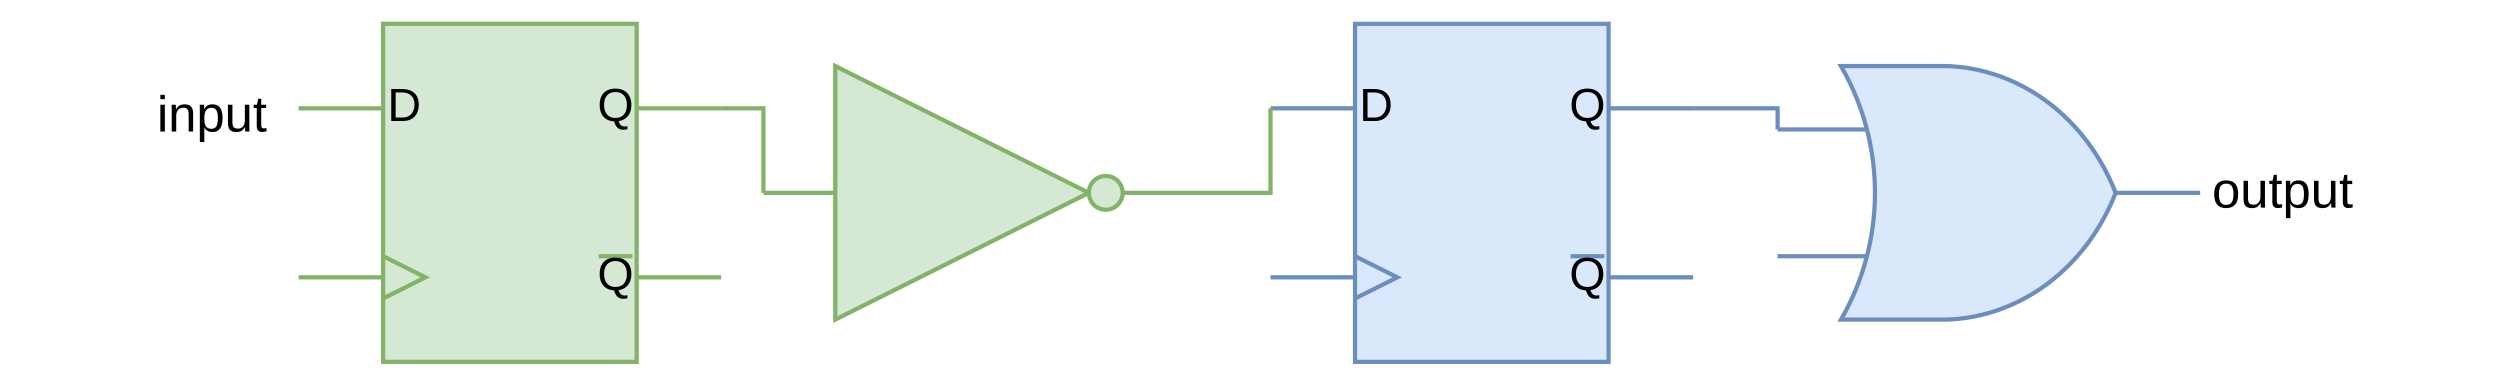
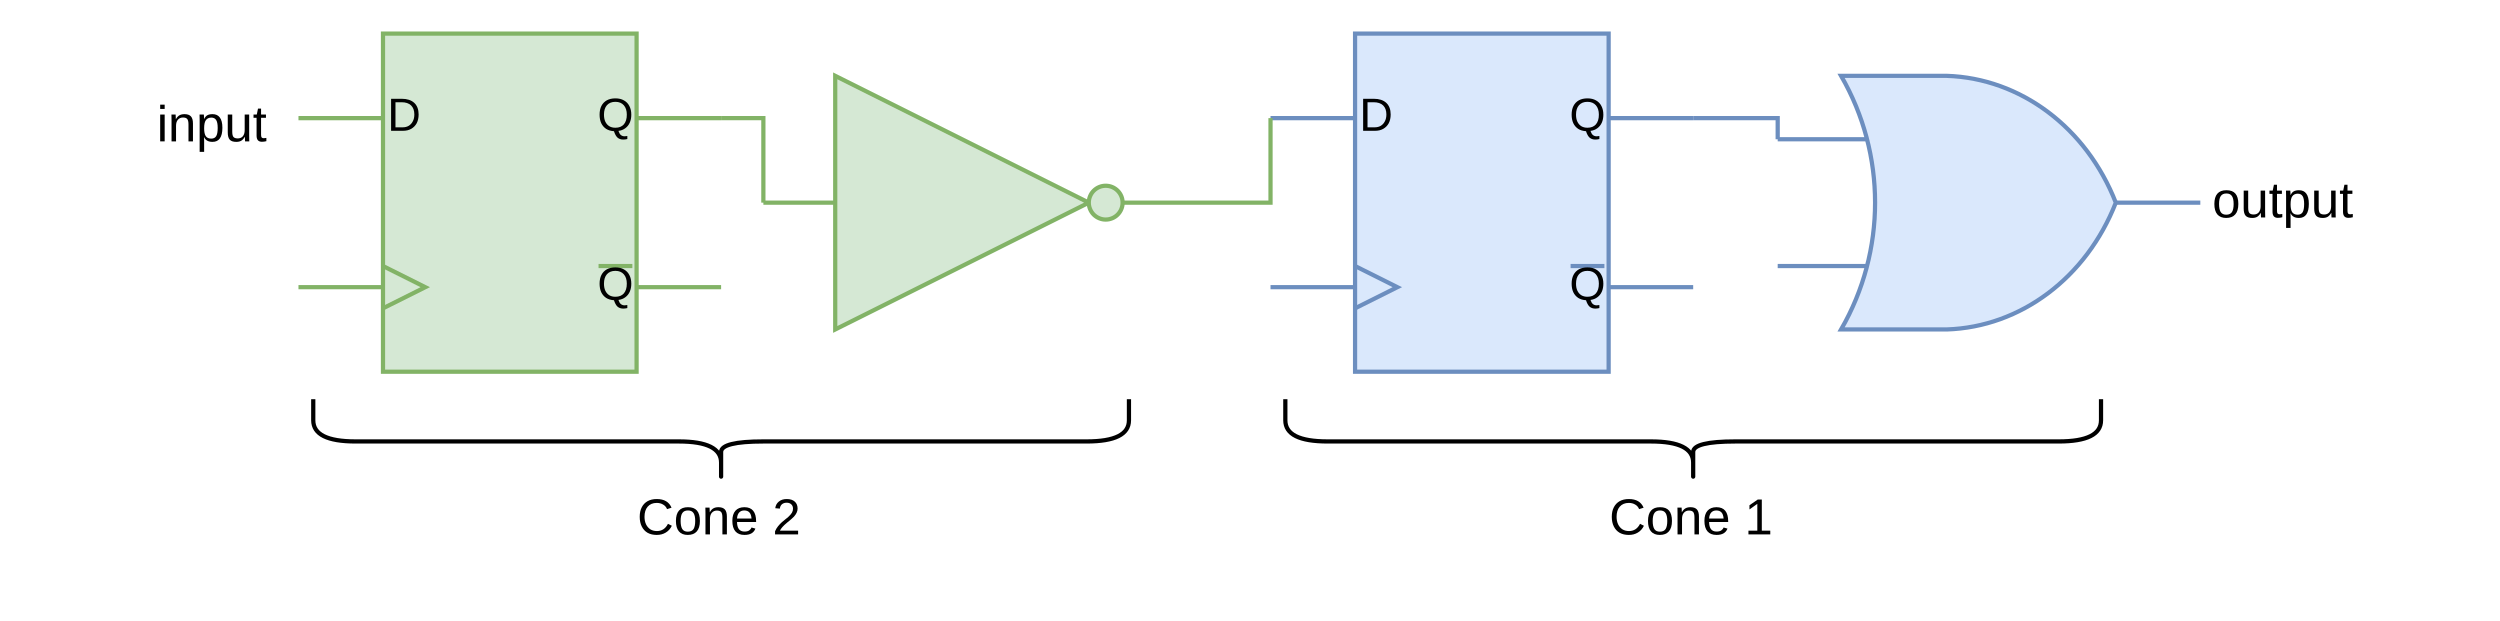
- <svg xmlns="http://www.w3.org/2000/svg" xmlns:xlink="http://www.w3.org/1999/xlink" width="383.04" height="59.04" viewBox="0 0 383.04 59.04">
+ <svg xmlns="http://www.w3.org/2000/svg" xmlns:xlink="http://www.w3.org/1999/xlink" width="383.04" height="95.04" viewBox="0 0 383.04 95.04">
  <defs>
    <g>
      <g id="glyph-0-0">
        <path d="M 4.797 -2.5 C 4.797 -1.977 4.695 -1.531 4.5 -1.156 C 4.301 -0.789 4.02 -0.504 3.656 -0.297 C 3.301 -0.098 2.891 0 2.422 0 L 0.578 0 L 0.578 -4.906 L 2.203 -4.906 C 3.035 -4.906 3.676 -4.695 4.125 -4.281 C 4.57 -3.863 4.797 -3.27 4.797 -2.5 Z M 4.141 -2.5 C 4.141 -3.102 3.973 -3.566 3.641 -3.891 C 3.305 -4.211 2.82 -4.375 2.188 -4.375 L 1.25 -4.375 L 1.25 -0.531 L 2.344 -0.531 C 2.707 -0.531 3.02 -0.609 3.281 -0.766 C 3.551 -0.93 3.758 -1.16 3.906 -1.453 C 4.062 -1.742 4.141 -2.094 4.141 -2.5 Z M 4.141 -2.5 " />
      </g>
      <g id="glyph-0-1">
        <path d="M 5.203 -2.469 C 5.203 -2.008 5.125 -1.602 4.969 -1.25 C 4.812 -0.895 4.582 -0.609 4.281 -0.391 C 3.988 -0.172 3.641 -0.035 3.234 0.016 C 3.328 0.305 3.445 0.516 3.594 0.641 C 3.75 0.773 3.945 0.844 4.188 0.844 C 4.32 0.844 4.457 0.828 4.594 0.797 L 4.594 1.266 C 4.375 1.316 4.164 1.344 3.969 1.344 C 3.613 1.344 3.32 1.242 3.094 1.047 C 2.875 0.848 2.691 0.52 2.547 0.062 C 2.078 0.031 1.676 -0.086 1.344 -0.297 C 1.02 -0.516 0.77 -0.805 0.594 -1.172 C 0.426 -1.547 0.344 -1.977 0.344 -2.469 C 0.344 -3 0.438 -3.445 0.625 -3.812 C 0.82 -4.188 1.098 -4.473 1.453 -4.672 C 1.816 -4.867 2.254 -4.969 2.766 -4.969 C 3.285 -4.969 3.723 -4.863 4.078 -4.656 C 4.441 -4.457 4.719 -4.172 4.906 -3.797 C 5.102 -3.43 5.203 -2.988 5.203 -2.469 Z M 4.516 -2.469 C 4.516 -3.082 4.363 -3.562 4.062 -3.906 C 3.758 -4.258 3.328 -4.438 2.766 -4.438 C 2.211 -4.438 1.781 -4.266 1.469 -3.922 C 1.164 -3.578 1.016 -3.094 1.016 -2.469 C 1.016 -2.062 1.082 -1.707 1.219 -1.406 C 1.363 -1.102 1.566 -0.867 1.828 -0.703 C 2.086 -0.547 2.398 -0.469 2.766 -0.469 C 3.328 -0.469 3.758 -0.641 4.062 -0.984 C 4.363 -1.336 4.516 -1.832 4.516 -2.469 Z M 4.516 -2.469 " />
      </g>
      <g id="glyph-1-0">
        <path d="M 1.203 -5.625 L 1.203 -4.969 L 0.516 -4.969 L 0.516 -5.625 Z M 1.203 -4.109 L 1.203 0 L 0.516 0 L 0.516 -4.109 Z M 1.203 -4.109 " />
      </g>
      <g id="glyph-1-1">
        <path d="M 1.219 -2.375 L 1.219 0 L 0.531 0 L 0.531 -3.234 C 0.531 -3.703 0.523 -3.992 0.516 -4.109 L 1.156 -4.109 C 1.164 -4.035 1.172 -3.938 1.172 -3.812 C 1.18 -3.688 1.188 -3.551 1.188 -3.406 L 1.203 -3.406 C 1.359 -3.688 1.539 -3.883 1.75 -4 C 1.957 -4.113 2.211 -4.172 2.516 -4.172 C 2.961 -4.172 3.289 -4.055 3.5 -3.828 C 3.707 -3.598 3.812 -3.234 3.812 -2.734 L 3.812 0 L 3.125 0 L 3.125 -2.594 C 3.125 -2.988 3.062 -3.266 2.938 -3.422 C 2.812 -3.578 2.594 -3.656 2.281 -3.656 C 1.957 -3.656 1.695 -3.539 1.5 -3.312 C 1.312 -3.094 1.219 -2.781 1.219 -2.375 Z M 1.219 -2.375 " />
      </g>
      <g id="glyph-1-2">
        <path d="M 4 -2.078 C 4 -0.641 3.492 0.078 2.484 0.078 C 1.848 0.078 1.422 -0.16 1.203 -0.641 L 1.188 -0.641 C 1.195 -0.617 1.203 -0.406 1.203 0 L 1.203 1.609 L 0.516 1.609 L 0.516 -3.266 C 0.516 -3.68 0.508 -3.961 0.5 -4.109 L 1.156 -4.109 C 1.164 -4.098 1.172 -4.047 1.172 -3.953 C 1.18 -3.867 1.188 -3.773 1.188 -3.672 C 1.195 -3.566 1.203 -3.488 1.203 -3.438 L 1.219 -3.438 C 1.332 -3.695 1.488 -3.883 1.688 -4 C 1.895 -4.113 2.16 -4.172 2.484 -4.172 C 2.984 -4.172 3.359 -4 3.609 -3.656 C 3.867 -3.32 4 -2.797 4 -2.078 Z M 3.281 -2.062 C 3.281 -2.625 3.203 -3.023 3.047 -3.266 C 2.891 -3.516 2.645 -3.641 2.312 -3.641 C 1.938 -3.641 1.656 -3.508 1.469 -3.25 C 1.289 -3 1.203 -2.582 1.203 -2 C 1.203 -1.457 1.285 -1.055 1.453 -0.797 C 1.629 -0.547 1.91 -0.422 2.297 -0.422 C 2.641 -0.422 2.891 -0.547 3.047 -0.797 C 3.203 -1.047 3.281 -1.469 3.281 -2.062 Z M 3.281 -2.062 " />
      </g>
      <g id="glyph-1-3">
        <path d="M 3.109 -0.703 C 2.953 -0.422 2.77 -0.219 2.562 -0.094 C 2.363 0.02 2.113 0.078 1.812 0.078 C 1.352 0.078 1.02 -0.031 0.812 -0.25 C 0.602 -0.477 0.5 -0.852 0.5 -1.375 L 0.5 -4.109 L 1.188 -4.109 L 1.188 -1.5 C 1.188 -1.094 1.25 -0.816 1.375 -0.672 C 1.508 -0.523 1.727 -0.453 2.031 -0.453 C 2.363 -0.453 2.625 -0.562 2.812 -0.781 C 3 -1.008 3.094 -1.32 3.094 -1.719 L 3.094 -4.109 L 3.781 -4.109 L 3.781 -0.875 C 3.781 -0.395 3.785 -0.102 3.797 0 L 3.156 0 C 3.156 -0.008 3.148 -0.066 3.141 -0.172 C 3.141 -0.285 3.133 -0.461 3.125 -0.703 Z M 3.109 -0.703 " />
      </g>
      <g id="glyph-1-4">
        <path d="M 2.094 -0.031 C 1.875 0.031 1.645 0.062 1.406 0.062 C 0.863 0.062 0.594 -0.25 0.594 -0.875 L 0.594 -3.609 L 0.125 -3.609 L 0.125 -4.109 L 0.625 -4.109 L 0.812 -5.016 L 1.281 -5.016 L 1.281 -4.109 L 2.031 -4.109 L 2.031 -3.609 L 1.281 -3.609 L 1.281 -1.016 C 1.281 -0.816 1.312 -0.676 1.375 -0.594 C 1.438 -0.52 1.547 -0.484 1.703 -0.484 C 1.785 -0.484 1.914 -0.5 2.094 -0.531 Z M 2.094 -0.031 " />
      </g>
      <g id="glyph-1-5">
        <path d="M 4 -2.062 C 4 -1.344 3.836 -0.805 3.516 -0.453 C 3.203 -0.098 2.742 0.078 2.141 0.078 C 1.547 0.078 1.094 -0.102 0.781 -0.469 C 0.477 -0.832 0.328 -1.363 0.328 -2.062 C 0.328 -3.469 0.941 -4.172 2.172 -4.172 C 2.797 -4.172 3.254 -4 3.547 -3.656 C 3.848 -3.312 4 -2.781 4 -2.062 Z M 3.281 -2.062 C 3.281 -2.625 3.191 -3.031 3.016 -3.281 C 2.848 -3.539 2.566 -3.672 2.172 -3.672 C 1.773 -3.672 1.488 -3.539 1.312 -3.281 C 1.133 -3.02 1.047 -2.613 1.047 -2.062 C 1.047 -1.52 1.129 -1.109 1.297 -0.828 C 1.473 -0.555 1.754 -0.422 2.141 -0.422 C 2.547 -0.422 2.836 -0.551 3.016 -0.812 C 3.191 -1.082 3.281 -1.5 3.281 -2.062 Z M 3.281 -2.062 " />
      </g>
+       <g id="glyph-1-6">
+         <path d="M 3.031 -0.516 C 3.781 -0.516 4.344 -0.883 4.719 -1.625 L 5.312 -1.328 C 5.094 -0.867 4.781 -0.52 4.375 -0.281 C 3.977 -0.039 3.52 0.078 3 0.078 C 2.457 0.078 1.988 -0.031 1.594 -0.25 C 1.207 -0.477 0.91 -0.801 0.703 -1.219 C 0.492 -1.633 0.391 -2.129 0.391 -2.703 C 0.391 -3.266 0.492 -3.75 0.703 -4.156 C 0.91 -4.562 1.207 -4.875 1.594 -5.094 C 1.988 -5.312 2.457 -5.422 3 -5.422 C 4.145 -5.422 4.898 -4.977 5.266 -4.094 L 4.578 -3.875 C 4.453 -4.188 4.25 -4.422 3.969 -4.578 C 3.695 -4.742 3.375 -4.828 3 -4.828 C 2.406 -4.828 1.941 -4.633 1.609 -4.25 C 1.285 -3.875 1.125 -3.359 1.125 -2.703 C 1.125 -2.266 1.203 -1.879 1.359 -1.547 C 1.516 -1.223 1.734 -0.969 2.016 -0.781 C 2.305 -0.602 2.645 -0.516 3.031 -0.516 Z M 3.031 -0.516 " />
+       </g>
+       <g id="glyph-1-7">
+         <path d="M 1.047 -1.906 C 1.047 -1.438 1.141 -1.07 1.328 -0.812 C 1.523 -0.562 1.812 -0.438 2.188 -0.438 C 2.488 -0.438 2.727 -0.492 2.906 -0.609 C 3.082 -0.734 3.203 -0.883 3.266 -1.062 L 3.859 -0.891 C 3.617 -0.242 3.062 0.078 2.188 0.078 C 1.582 0.078 1.117 -0.102 0.797 -0.469 C 0.484 -0.832 0.328 -1.367 0.328 -2.078 C 0.328 -2.754 0.484 -3.27 0.797 -3.625 C 1.117 -3.988 1.578 -4.172 2.172 -4.172 C 3.367 -4.172 3.969 -3.445 3.969 -2 L 3.969 -1.906 Z M 3.266 -2.438 C 3.234 -2.863 3.125 -3.176 2.938 -3.375 C 2.758 -3.57 2.5 -3.672 2.156 -3.672 C 1.82 -3.672 1.555 -3.562 1.359 -3.344 C 1.172 -3.125 1.066 -2.82 1.047 -2.438 Z M 3.266 -2.438 " />
+       </g>
+       <g id="glyph-1-8">
+ </g>
+       <g id="glyph-1-9">
+         <path d="M 3.922 -0.578 L 3.922 0 L 0.391 0 L 0.391 -0.484 C 0.516 -0.773 0.672 -1.035 0.859 -1.266 C 1.047 -1.492 1.238 -1.695 1.438 -1.875 C 1.645 -2.062 1.852 -2.234 2.062 -2.391 C 2.156 -2.461 2.25 -2.535 2.344 -2.609 C 2.438 -2.691 2.52 -2.773 2.594 -2.859 C 2.758 -3.016 2.891 -3.176 2.984 -3.344 C 3.086 -3.52 3.141 -3.719 3.141 -3.938 C 3.141 -4.227 3.051 -4.453 2.875 -4.609 C 2.707 -4.773 2.473 -4.859 2.172 -4.859 C 1.879 -4.859 1.641 -4.781 1.453 -4.625 C 1.266 -4.469 1.156 -4.242 1.125 -3.953 L 0.422 -4.016 C 0.473 -4.441 0.656 -4.781 0.969 -5.031 C 1.281 -5.289 1.68 -5.422 2.172 -5.422 C 2.711 -5.422 3.125 -5.289 3.406 -5.031 C 3.695 -4.781 3.844 -4.422 3.844 -3.953 C 3.844 -3.547 3.656 -3.133 3.281 -2.719 C 3.094 -2.52 2.734 -2.207 2.203 -1.781 C 1.641 -1.312 1.285 -0.91 1.141 -0.578 Z M 3.922 -0.578 " />
+       </g>
+       <g id="glyph-1-10">
+         <path d="M 3.938 -0.578 L 3.938 0 L 0.594 0 L 0.594 -0.578 L 1.953 -0.578 L 1.953 -4.688 L 0.75 -3.828 L 0.75 -4.469 L 2.016 -5.344 L 2.641 -5.344 L 2.641 -0.578 Z M 3.938 -0.578 " />
+       </g>
    </g>
    <clipPath id="clip-0">
-       <path clip-rule="nonzero" d="M 272 2.25 L 334 2.25 L 334 57 L 272 57 Z M 272 2.25 " />
+       <path clip-rule="nonzero" d="M 0 0 L 383.039 0 L 383.039 95.039 L 0 95.039 Z M 0 0 " />
    </clipPath>
    <clipPath id="clip-1">
-       <path clip-rule="nonzero" d="M 118 2.25 L 176 2.25 L 176 57 L 118 57 Z M 118 2.25 " />
+       <path clip-rule="nonzero" d="M 272 3.75 L 334 3.75 L 334 60 L 272 60 Z M 272 3.75 " />
+     </clipPath>
+     <clipPath id="clip-2">
+       <path clip-rule="nonzero" d="M 118 3.75 L 176 3.75 L 176 60 L 118 60 Z M 118 3.75 " />
    </clipPath>
  </defs>
-   <path fill-rule="nonzero" fill="rgb(83.53%, 90.979%, 83.139%)" fill-opacity="1" stroke-width="1" stroke-linecap="butt" stroke-linejoin="miter" stroke="rgb(50.98%, 70.2%, 39.999%)" stroke-opacity="1" stroke-miterlimit="4" d="M 130.002 90.002 L 189.997 90.002 L 189.997 169.998 L 130.002 169.998 Z M 130.002 90.002 " transform="matrix(0.647443, 0, 0, 0.647443, -25.46548, -54.62244)" />
-   <path fill="none" stroke-width="1" stroke-linecap="butt" stroke-linejoin="miter" stroke="rgb(50.98%, 70.2%, 39.999%)" stroke-opacity="1" stroke-miterlimit="10" d="M 110.001 110.002 L 130.002 110.002 M 110.001 149.997 L 130.002 149.997 M 189.997 110.002 L 209.998 110.002 M 181.001 145.002 L 189.002 145.002 M 130.002 145.002 L 139.999 149.997 L 130.002 154.999 M 189.997 149.997 L 209.998 149.997 " transform="matrix(0.647443, 0, 0, 0.647443, -25.46548, -54.62244)" />
+   <g clip-path="url(#clip-0)">
+     <path fill-rule="nonzero" fill="rgb(100%, 100%, 100%)" fill-opacity="1" d="M 0 0 L 383.25 0 L 383.25 95.25 L 0 95.25 Z M 0 0 " />
+   </g>
+   <path fill-rule="nonzero" fill="rgb(83.53%, 90.979%, 83.139%)" fill-opacity="1" stroke-width="1" stroke-linecap="butt" stroke-linejoin="miter" stroke="rgb(50.98%, 70.2%, 39.999%)" stroke-opacity="1" stroke-miterlimit="4" d="M 129.999 90.001 L 190.003 90.001 L 190.003 170.002 L 129.999 170.002 Z M 129.999 90.001 " transform="matrix(0.64755, 0, 0, 0.64755, -25.5012, -53.13193)" />
+   <path fill="none" stroke-width="1" stroke-linecap="butt" stroke-linejoin="miter" stroke="rgb(50.98%, 70.2%, 39.999%)" stroke-opacity="1" stroke-miterlimit="10" d="M 110.002 109.999 L 129.999 109.999 M 110.002 149.999 L 129.999 149.999 M 190.003 109.999 L 210 109.999 M 181.003 144.998 L 189.002 144.998 M 129.999 144.998 L 140.001 149.999 L 129.999 155 M 190.003 149.999 L 210 149.999 " transform="matrix(0.64755, 0, 0, 0.64755, -25.5012, -53.13193)" />
  <g fill="rgb(0%, 0%, 0%)" fill-opacity="1">
-     <use xlink:href="#glyph-0-0" x="59.367" y="18.538" />
+     <use xlink:href="#glyph-0-0" x="59.343" y="20.04" />
  </g>
  <g fill="rgb(0%, 0%, 0%)" fill-opacity="1">
-     <use xlink:href="#glyph-0-1" x="91.535" y="18.538" />
+     <use xlink:href="#glyph-0-1" x="91.522" y="20.04" />
  </g>
  <g fill="rgb(0%, 0%, 0%)" fill-opacity="1">
-     <use xlink:href="#glyph-0-1" x="91.535" y="44.436" />
+     <use xlink:href="#glyph-0-1" x="91.522" y="45.938" />
  </g>
-   <path fill="none" stroke-width="1" stroke-linecap="butt" stroke-linejoin="miter" stroke="rgb(42.349%, 55.688%, 74.899%)" stroke-opacity="1" stroke-miterlimit="10" d="M 539.998 130.003 L 559.998 130.003 M 460.002 114.998 L 483.001 114.998 M 460.002 145.002 L 483.001 145.002 " transform="matrix(0.647443, 0, 0, 0.647443, -25.46548, -54.62244)" />
-   <path fill-rule="nonzero" fill="rgb(85.489%, 90.979%, 98.819%)" fill-opacity="1" d="M 298.258 10.121 C 309.566 10.484 319.66 18.055 324.152 29.547 C 319.66 41.039 309.566 48.605 298.258 48.969 L 282.07 48.969 C 289.012 36.953 289.012 22.137 282.07 10.121 Z M 298.258 10.121 " />
-   <g clip-path="url(#clip-0)">
-     <path fill="none" stroke-width="1" stroke-linecap="butt" stroke-linejoin="miter" stroke="rgb(42.349%, 55.688%, 74.899%)" stroke-opacity="1" stroke-miterlimit="10" d="M 500.003 99.999 C 517.469 100.56 533.059 112.253 539.998 130.003 C 533.059 147.753 517.469 159.439 500.003 160 L 475 160 C 485.722 141.442 485.722 118.557 475 99.999 Z M 500.003 99.999 " transform="matrix(0.647443, 0, 0, 0.647443, -25.46548, -54.62244)" />
+   <path fill="none" stroke-width="1" stroke-linecap="butt" stroke-linejoin="miter" stroke="rgb(42.349%, 55.688%, 74.899%)" stroke-opacity="1" stroke-miterlimit="10" d="M 540 130.002 L 559.997 130.002 M 459.999 114.999 L 483 114.999 M 459.999 144.998 L 483 144.998 " transform="matrix(0.64755, 0, 0, 0.64755, -25.5012, -53.13193)" />
+   <path fill-rule="nonzero" fill="rgb(85.489%, 90.979%, 98.819%)" fill-opacity="1" d="M 298.273 11.621 C 309.586 11.984 319.684 19.555 324.176 31.051 C 319.684 42.543 309.586 50.113 298.273 50.477 L 282.086 50.477 C 289.027 38.457 289.027 23.641 282.086 11.621 Z M 298.273 11.621 " />
+   <g clip-path="url(#clip-1)">
+     <path fill="none" stroke-width="1" stroke-linecap="butt" stroke-linejoin="miter" stroke="rgb(42.349%, 55.688%, 74.899%)" stroke-opacity="1" stroke-miterlimit="10" d="M 500 99.997 C 517.469 100.558 533.063 112.249 540 130.002 C 533.063 147.749 517.469 159.44 500 160.001 L 475.002 160.001 C 485.721 141.439 485.721 118.559 475.002 99.997 Z M 500 99.997 " transform="matrix(0.64755, 0, 0, 0.64755, -25.5012, -53.13193)" />
  </g>
-   <path fill="none" stroke-width="1" stroke-linecap="butt" stroke-linejoin="miter" stroke="rgb(50.98%, 70.2%, 39.999%)" stroke-opacity="1" stroke-miterlimit="10" d="M 220.001 130.003 L 240.002 130.003 " transform="matrix(0.647443, 0, 0, 0.647443, -25.46548, -54.62244)" />
-   <path fill="none" stroke-width="1" stroke-linecap="butt" stroke-linejoin="miter" stroke="rgb(50.98%, 70.2%, 39.999%)" stroke-opacity="1" stroke-miterlimit="10" d="M 303.997 130.003 L 319.998 130.003 " transform="matrix(0.647443, 0, 0, 0.647443, -25.46548, -54.62244)" />
-   <path fill-rule="nonzero" fill="rgb(83.53%, 90.979%, 83.139%)" fill-opacity="1" d="M 166.824 29.547 L 127.98 48.969 L 127.98 10.121 Z M 166.824 29.547 " />
-   <g clip-path="url(#clip-1)">
-     <path fill="none" stroke-width="1" stroke-linecap="butt" stroke-linejoin="miter" stroke="rgb(50.98%, 70.2%, 39.999%)" stroke-opacity="1" stroke-miterlimit="10" d="M 296.999 130.003 L 237.003 160 L 237.003 99.999 Z M 296.999 130.003 " transform="matrix(0.647443, 0, 0, 0.647443, -25.46548, -54.62244)" />
+   <path fill="none" stroke-width="1" stroke-linecap="butt" stroke-linejoin="miter" stroke="rgb(50.98%, 70.2%, 39.999%)" stroke-opacity="1" stroke-miterlimit="10" d="M 220.002 130.002 L 239.999 130.002 " transform="matrix(0.64755, 0, 0, 0.64755, -25.5012, -53.13193)" />
+   <path fill="none" stroke-width="1" stroke-linecap="butt" stroke-linejoin="miter" stroke="rgb(50.98%, 70.2%, 39.999%)" stroke-opacity="1" stroke-miterlimit="10" d="M 304.002 130.002 L 320 130.002 " transform="matrix(0.64755, 0, 0, 0.64755, -25.5012, -53.13193)" />
+   <path fill-rule="nonzero" fill="rgb(83.53%, 90.979%, 83.139%)" fill-opacity="1" d="M 166.82 31.051 L 127.969 50.477 L 127.969 11.621 Z M 166.82 31.051 " />
+   <g clip-path="url(#clip-2)">
+     <path fill="none" stroke-width="1" stroke-linecap="butt" stroke-linejoin="miter" stroke="rgb(50.98%, 70.2%, 39.999%)" stroke-opacity="1" stroke-miterlimit="10" d="M 296.999 130.002 L 237.001 160.001 L 237.001 99.997 Z M 296.999 130.002 " transform="matrix(0.64755, 0, 0, 0.64755, -25.5012, -53.13193)" />
  </g>
-   <path fill-rule="nonzero" fill="rgb(83.53%, 90.979%, 83.139%)" fill-opacity="1" stroke-width="1" stroke-linecap="butt" stroke-linejoin="miter" stroke="rgb(50.98%, 70.2%, 39.999%)" stroke-opacity="1" stroke-miterlimit="4" d="M 304.999 130.003 C 304.999 130.528 304.896 131.04 304.697 131.529 C 304.492 132.018 304.202 132.452 303.828 132.826 C 303.454 133.206 303.02 133.49 302.531 133.695 C 302.042 133.9 301.53 134.003 300.999 134.003 C 300.468 134.003 299.961 133.9 299.472 133.695 C 298.978 133.49 298.549 133.206 298.169 132.826 C 297.795 132.452 297.505 132.018 297.306 131.529 C 297.101 131.04 296.999 130.528 296.999 130.003 C 296.999 129.472 297.101 128.959 297.306 128.47 C 297.505 127.981 297.795 127.547 298.169 127.173 C 298.549 126.799 298.978 126.509 299.472 126.304 C 299.961 126.099 300.468 126.003 300.999 126.003 C 301.53 126.003 302.042 126.099 302.531 126.304 C 303.02 126.509 303.454 126.799 303.828 127.173 C 304.202 127.547 304.492 127.981 304.697 128.47 C 304.896 128.959 304.999 129.472 304.999 130.003 Z M 304.999 130.003 " transform="matrix(0.647443, 0, 0, 0.647443, -25.46548, -54.62244)" />
-   <path fill="none" stroke-width="1" stroke-linecap="butt" stroke-linejoin="miter" stroke="rgb(50.98%, 70.2%, 39.999%)" stroke-opacity="1" stroke-miterlimit="10" d="M 209.998 110.002 L 220.001 110.002 L 220.001 130.003 " transform="matrix(0.647443, 0, 0, 0.647443, -25.46548, -54.62244)" />
-   <path fill-rule="nonzero" fill="rgb(85.489%, 90.979%, 98.819%)" fill-opacity="1" stroke-width="1" stroke-linecap="butt" stroke-linejoin="miter" stroke="rgb(42.349%, 55.688%, 74.899%)" stroke-opacity="1" stroke-miterlimit="4" d="M 359.999 90.002 L 420 90.002 L 420 169.998 L 359.999 169.998 Z M 359.999 90.002 " transform="matrix(0.647443, 0, 0, 0.647443, -25.46548, -54.62244)" />
-   <path fill="none" stroke-width="1" stroke-linecap="butt" stroke-linejoin="miter" stroke="rgb(42.349%, 55.688%, 74.899%)" stroke-opacity="1" stroke-miterlimit="10" d="M 339.998 110.002 L 359.999 110.002 M 339.998 149.997 L 359.999 149.997 M 420 110.002 L 440.001 110.002 M 410.999 145.002 L 418.999 145.002 M 359.999 145.002 L 370.002 149.997 L 359.999 154.999 M 420 149.997 L 440.001 149.997 " transform="matrix(0.647443, 0, 0, 0.647443, -25.46548, -54.62244)" />
+   <path fill-rule="nonzero" fill="rgb(83.53%, 90.979%, 83.139%)" fill-opacity="1" stroke-width="1" stroke-linecap="butt" stroke-linejoin="miter" stroke="rgb(50.98%, 70.2%, 39.999%)" stroke-opacity="1" stroke-miterlimit="4" d="M 304.998 130.002 C 304.998 130.533 304.901 131.039 304.696 131.528 C 304.491 132.023 304.201 132.451 303.827 132.831 C 303.453 133.205 303.019 133.495 302.531 133.694 C 302.042 133.899 301.529 134.001 300.998 134.001 C 300.467 134.001 299.961 133.899 299.472 133.694 C 298.977 133.495 298.549 133.205 298.169 132.831 C 297.795 132.451 297.506 132.023 297.306 131.528 C 297.101 131.039 296.999 130.533 296.999 130.002 C 296.999 129.471 297.101 128.958 297.306 128.47 C 297.506 127.981 297.795 127.547 298.169 127.173 C 298.549 126.799 298.977 126.509 299.472 126.304 C 299.961 126.099 300.467 126.002 300.998 126.002 C 301.529 126.002 302.042 126.099 302.531 126.304 C 303.019 126.509 303.453 126.799 303.827 127.173 C 304.201 127.547 304.491 127.981 304.696 128.47 C 304.901 128.958 304.998 129.471 304.998 130.002 Z M 304.998 130.002 " transform="matrix(0.64755, 0, 0, 0.64755, -25.5012, -53.13193)" />
+   <path fill="none" stroke-width="1" stroke-linecap="butt" stroke-linejoin="miter" stroke="rgb(50.98%, 70.2%, 39.999%)" stroke-opacity="1" stroke-miterlimit="10" d="M 210 109.999 L 220.002 109.999 L 220.002 130.002 " transform="matrix(0.64755, 0, 0, 0.64755, -25.5012, -53.13193)" />
+   <path fill-rule="nonzero" fill="rgb(85.489%, 90.979%, 98.819%)" fill-opacity="1" stroke-width="1" stroke-linecap="butt" stroke-linejoin="miter" stroke="rgb(42.349%, 55.688%, 74.899%)" stroke-opacity="1" stroke-miterlimit="4" d="M 360.001 90.001 L 419.999 90.001 L 419.999 170.002 L 360.001 170.002 Z M 360.001 90.001 " transform="matrix(0.64755, 0, 0, 0.64755, -25.5012, -53.13193)" />
+   <path fill="none" stroke-width="1" stroke-linecap="butt" stroke-linejoin="miter" stroke="rgb(42.349%, 55.688%, 74.899%)" stroke-opacity="1" stroke-miterlimit="10" d="M 339.997 109.999 L 360.001 109.999 M 339.997 149.999 L 360.001 149.999 M 419.999 109.999 L 440.002 109.999 M 410.998 144.998 L 418.997 144.998 M 360.001 144.998 L 370.002 149.999 L 360.001 155 M 419.999 149.999 L 440.002 149.999 " transform="matrix(0.64755, 0, 0, 0.64755, -25.5012, -53.13193)" />
  <g fill="rgb(0%, 0%, 0%)" fill-opacity="1">
-     <use xlink:href="#glyph-0-0" x="208.277" y="18.538" />
+     <use xlink:href="#glyph-0-0" x="208.276" y="20.04" />
  </g>
  <g fill="rgb(0%, 0%, 0%)" fill-opacity="1">
-     <use xlink:href="#glyph-0-1" x="240.445" y="18.538" />
+     <use xlink:href="#glyph-0-1" x="240.456" y="20.04" />
  </g>
  <g fill="rgb(0%, 0%, 0%)" fill-opacity="1">
-     <use xlink:href="#glyph-0-1" x="240.445" y="44.436" />
+     <use xlink:href="#glyph-0-1" x="240.456" y="45.938" />
  </g>
-   <path fill="none" stroke-width="1" stroke-linecap="butt" stroke-linejoin="miter" stroke="rgb(50.98%, 70.2%, 39.999%)" stroke-opacity="1" stroke-miterlimit="10" d="M 319.998 130.003 L 339.998 130.003 L 339.998 110.002 " transform="matrix(0.647443, 0, 0, 0.647443, -25.46548, -54.62244)" />
-   <path fill="none" stroke-width="1" stroke-linecap="butt" stroke-linejoin="miter" stroke="rgb(42.349%, 55.688%, 74.899%)" stroke-opacity="1" stroke-miterlimit="10" d="M 440.001 110.002 L 460.002 110.002 L 460.002 114.998 " transform="matrix(0.647443, 0, 0, 0.647443, -25.46548, -54.62244)" />
+   <path fill="none" stroke-width="1" stroke-linecap="butt" stroke-linejoin="miter" stroke="rgb(50.98%, 70.2%, 39.999%)" stroke-opacity="1" stroke-miterlimit="10" d="M 320 130.002 L 339.997 130.002 L 339.997 109.999 " transform="matrix(0.64755, 0, 0, 0.64755, -25.5012, -53.13193)" />
+   <path fill="none" stroke-width="1" stroke-linecap="butt" stroke-linejoin="miter" stroke="rgb(42.349%, 55.688%, 74.899%)" stroke-opacity="1" stroke-miterlimit="10" d="M 440.002 109.999 L 459.999 109.999 L 459.999 114.999 " transform="matrix(0.64755, 0, 0, 0.64755, -25.5012, -53.13193)" />
  <g fill="rgb(0%, 0%, 0%)" fill-opacity="1">
-     <use xlink:href="#glyph-1-0" x="24.054" y="20.157" />
-     <use xlink:href="#glyph-1-1" x="25.78" y="20.157" />
-     <use xlink:href="#glyph-1-2" x="30.101" y="20.157" />
-     <use xlink:href="#glyph-1-3" x="34.422" y="20.157" />
-     <use xlink:href="#glyph-1-4" x="38.743" y="20.157" />
+     <use xlink:href="#glyph-1-0" x="24.026" y="21.66" />
+     <use xlink:href="#glyph-1-1" x="25.753" y="21.66" />
+     <use xlink:href="#glyph-1-2" x="30.074" y="21.66" />
+     <use xlink:href="#glyph-1-3" x="34.396" y="21.66" />
+     <use xlink:href="#glyph-1-4" x="38.718" y="21.66" />
  </g>
  <g fill="rgb(0%, 0%, 0%)" fill-opacity="1">
-     <use xlink:href="#glyph-1-5" x="338.924" y="31.811" />
-     <use xlink:href="#glyph-1-3" x="343.245" y="31.811" />
-     <use xlink:href="#glyph-1-4" x="347.565" y="31.811" />
-     <use xlink:href="#glyph-1-2" x="349.724" y="31.811" />
-     <use xlink:href="#glyph-1-3" x="354.045" y="31.811" />
-     <use xlink:href="#glyph-1-4" x="358.366" y="31.811" />
+     <use xlink:href="#glyph-1-5" x="338.948" y="33.316" />
+     <use xlink:href="#glyph-1-3" x="343.27" y="33.316" />
+     <use xlink:href="#glyph-1-4" x="347.591" y="33.316" />
+     <use xlink:href="#glyph-1-2" x="349.75" y="33.316" />
+     <use xlink:href="#glyph-1-3" x="354.072" y="33.316" />
+     <use xlink:href="#glyph-1-4" x="358.393" y="33.316" />
+   </g>
+   <path fill="none" stroke-width="1" stroke-linecap="butt" stroke-linejoin="miter" stroke="rgb(0%, 0%, 0%)" stroke-opacity="1" stroke-miterlimit="10" d="M 220.001 90.001 L 215 90.001 C 211.664 90.001 209.999 93.33 209.999 100.002 L 209.999 176.499 C 209.999 183.164 208.334 186.5 204.998 186.5 L 202.501 186.5 C 200.836 186.5 201.668 186.5 204.998 186.5 L 207.502 186.5 C 209.167 186.5 209.999 189.836 209.999 196.502 L 209.999 272.998 C 209.999 279.664 211.664 283 215 283 L 220.001 283 " transform="matrix(0, -0.64755, 0.64755, 0, -10.28378, 203.6215)" />
+   <path fill="none" stroke-width="1" stroke-linecap="butt" stroke-linejoin="miter" stroke="rgb(0%, 0%, 0%)" stroke-opacity="1" stroke-miterlimit="10" d="M 450.001 90.002 L 445 90.002 C 441.664 90.002 439.999 93.332 439.999 99.998 L 439.999 176.5 C 439.999 183.166 438.334 186.502 434.998 186.502 L 432.501 186.502 C 430.836 186.502 431.668 186.502 434.998 186.502 L 437.502 186.502 C 439.167 186.502 439.999 189.832 439.999 196.497 L 439.999 273 C 439.999 279.666 441.664 283.001 445 283.001 L 450.001 283.001 " transform="matrix(0, -0.64755, 0.64755, 0, 138.6526, 352.558)" />
+   <g fill="rgb(0%, 0%, 0%)" fill-opacity="1">
+     <use xlink:href="#glyph-1-6" x="97.624" y="81.882" />
+     <use xlink:href="#glyph-1-5" x="103.236" y="81.882" />
+     <use xlink:href="#glyph-1-1" x="107.558" y="81.882" />
+     <use xlink:href="#glyph-1-7" x="111.879" y="81.882" />
+     <use xlink:href="#glyph-1-8" x="116.201" y="81.882" />
+     <use xlink:href="#glyph-1-9" x="118.36" y="81.882" />
+   </g>
+   <g fill="rgb(0%, 0%, 0%)" fill-opacity="1">
+     <use xlink:href="#glyph-1-6" x="246.561" y="81.882" />
+     <use xlink:href="#glyph-1-5" x="252.172" y="81.882" />
+     <use xlink:href="#glyph-1-1" x="256.494" y="81.882" />
+     <use xlink:href="#glyph-1-7" x="260.816" y="81.882" />
+     <use xlink:href="#glyph-1-8" x="265.137" y="81.882" />
+     <use xlink:href="#glyph-1-10" x="267.296" y="81.882" />
  </g>
</svg>
